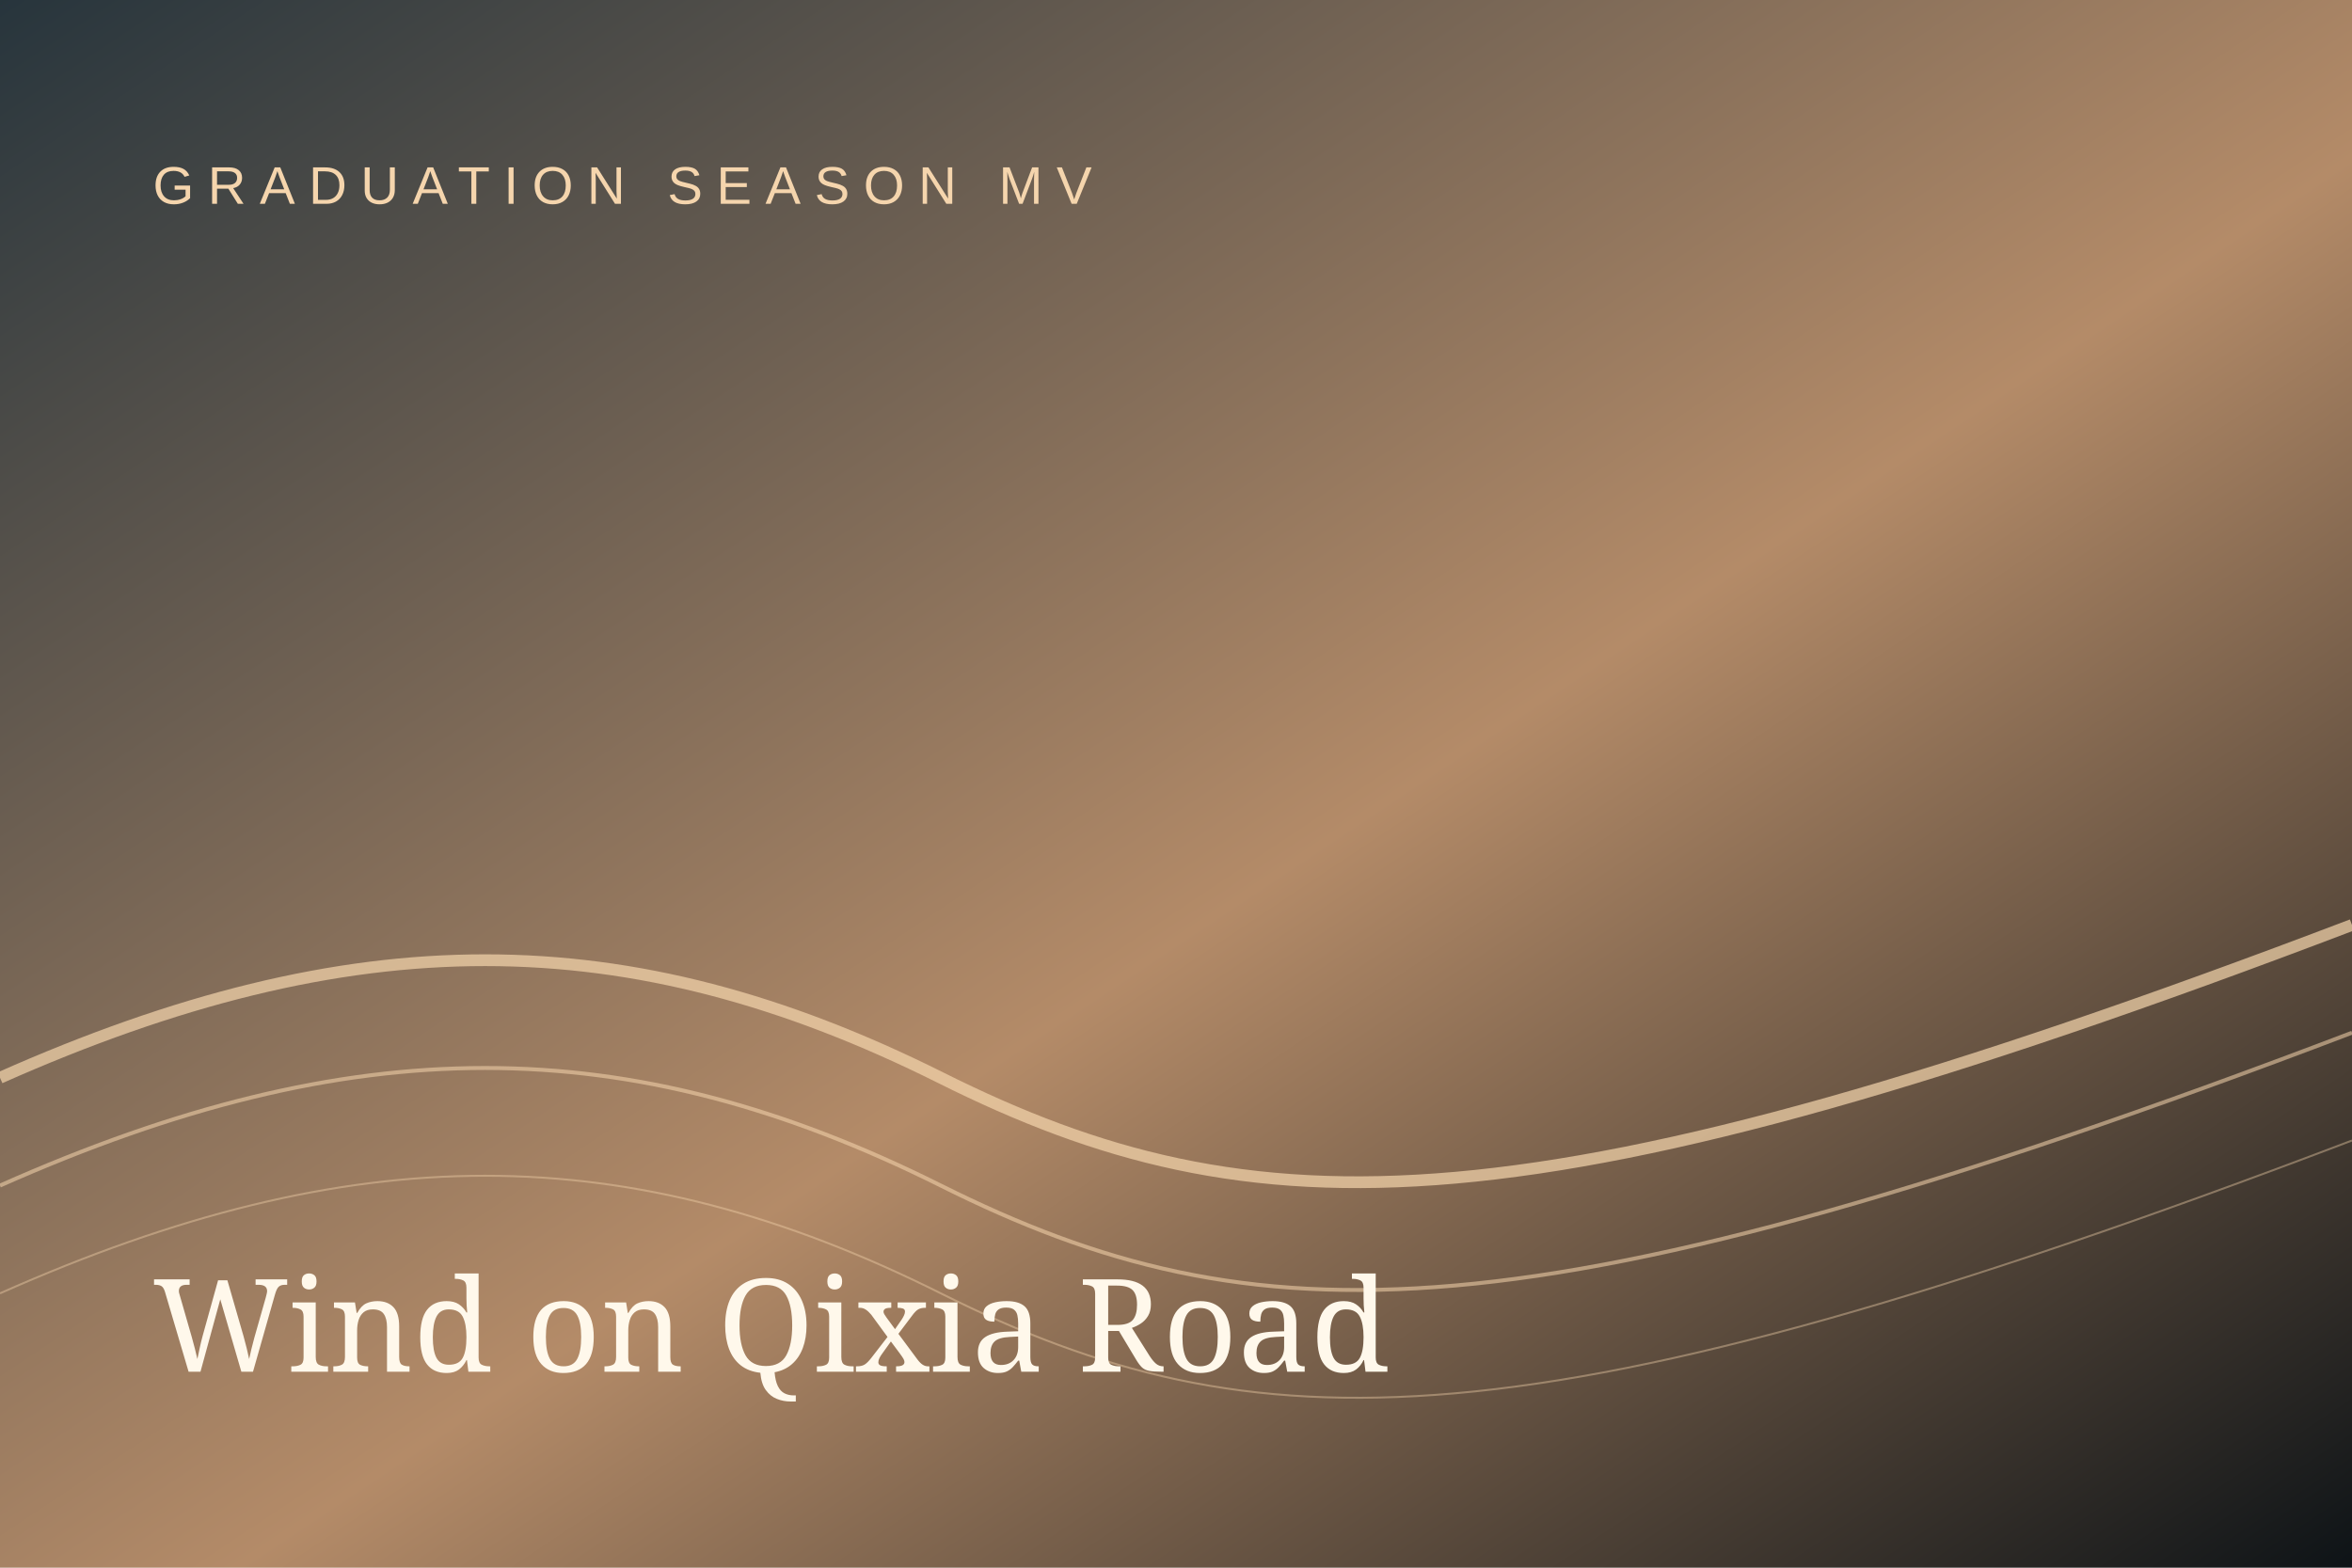
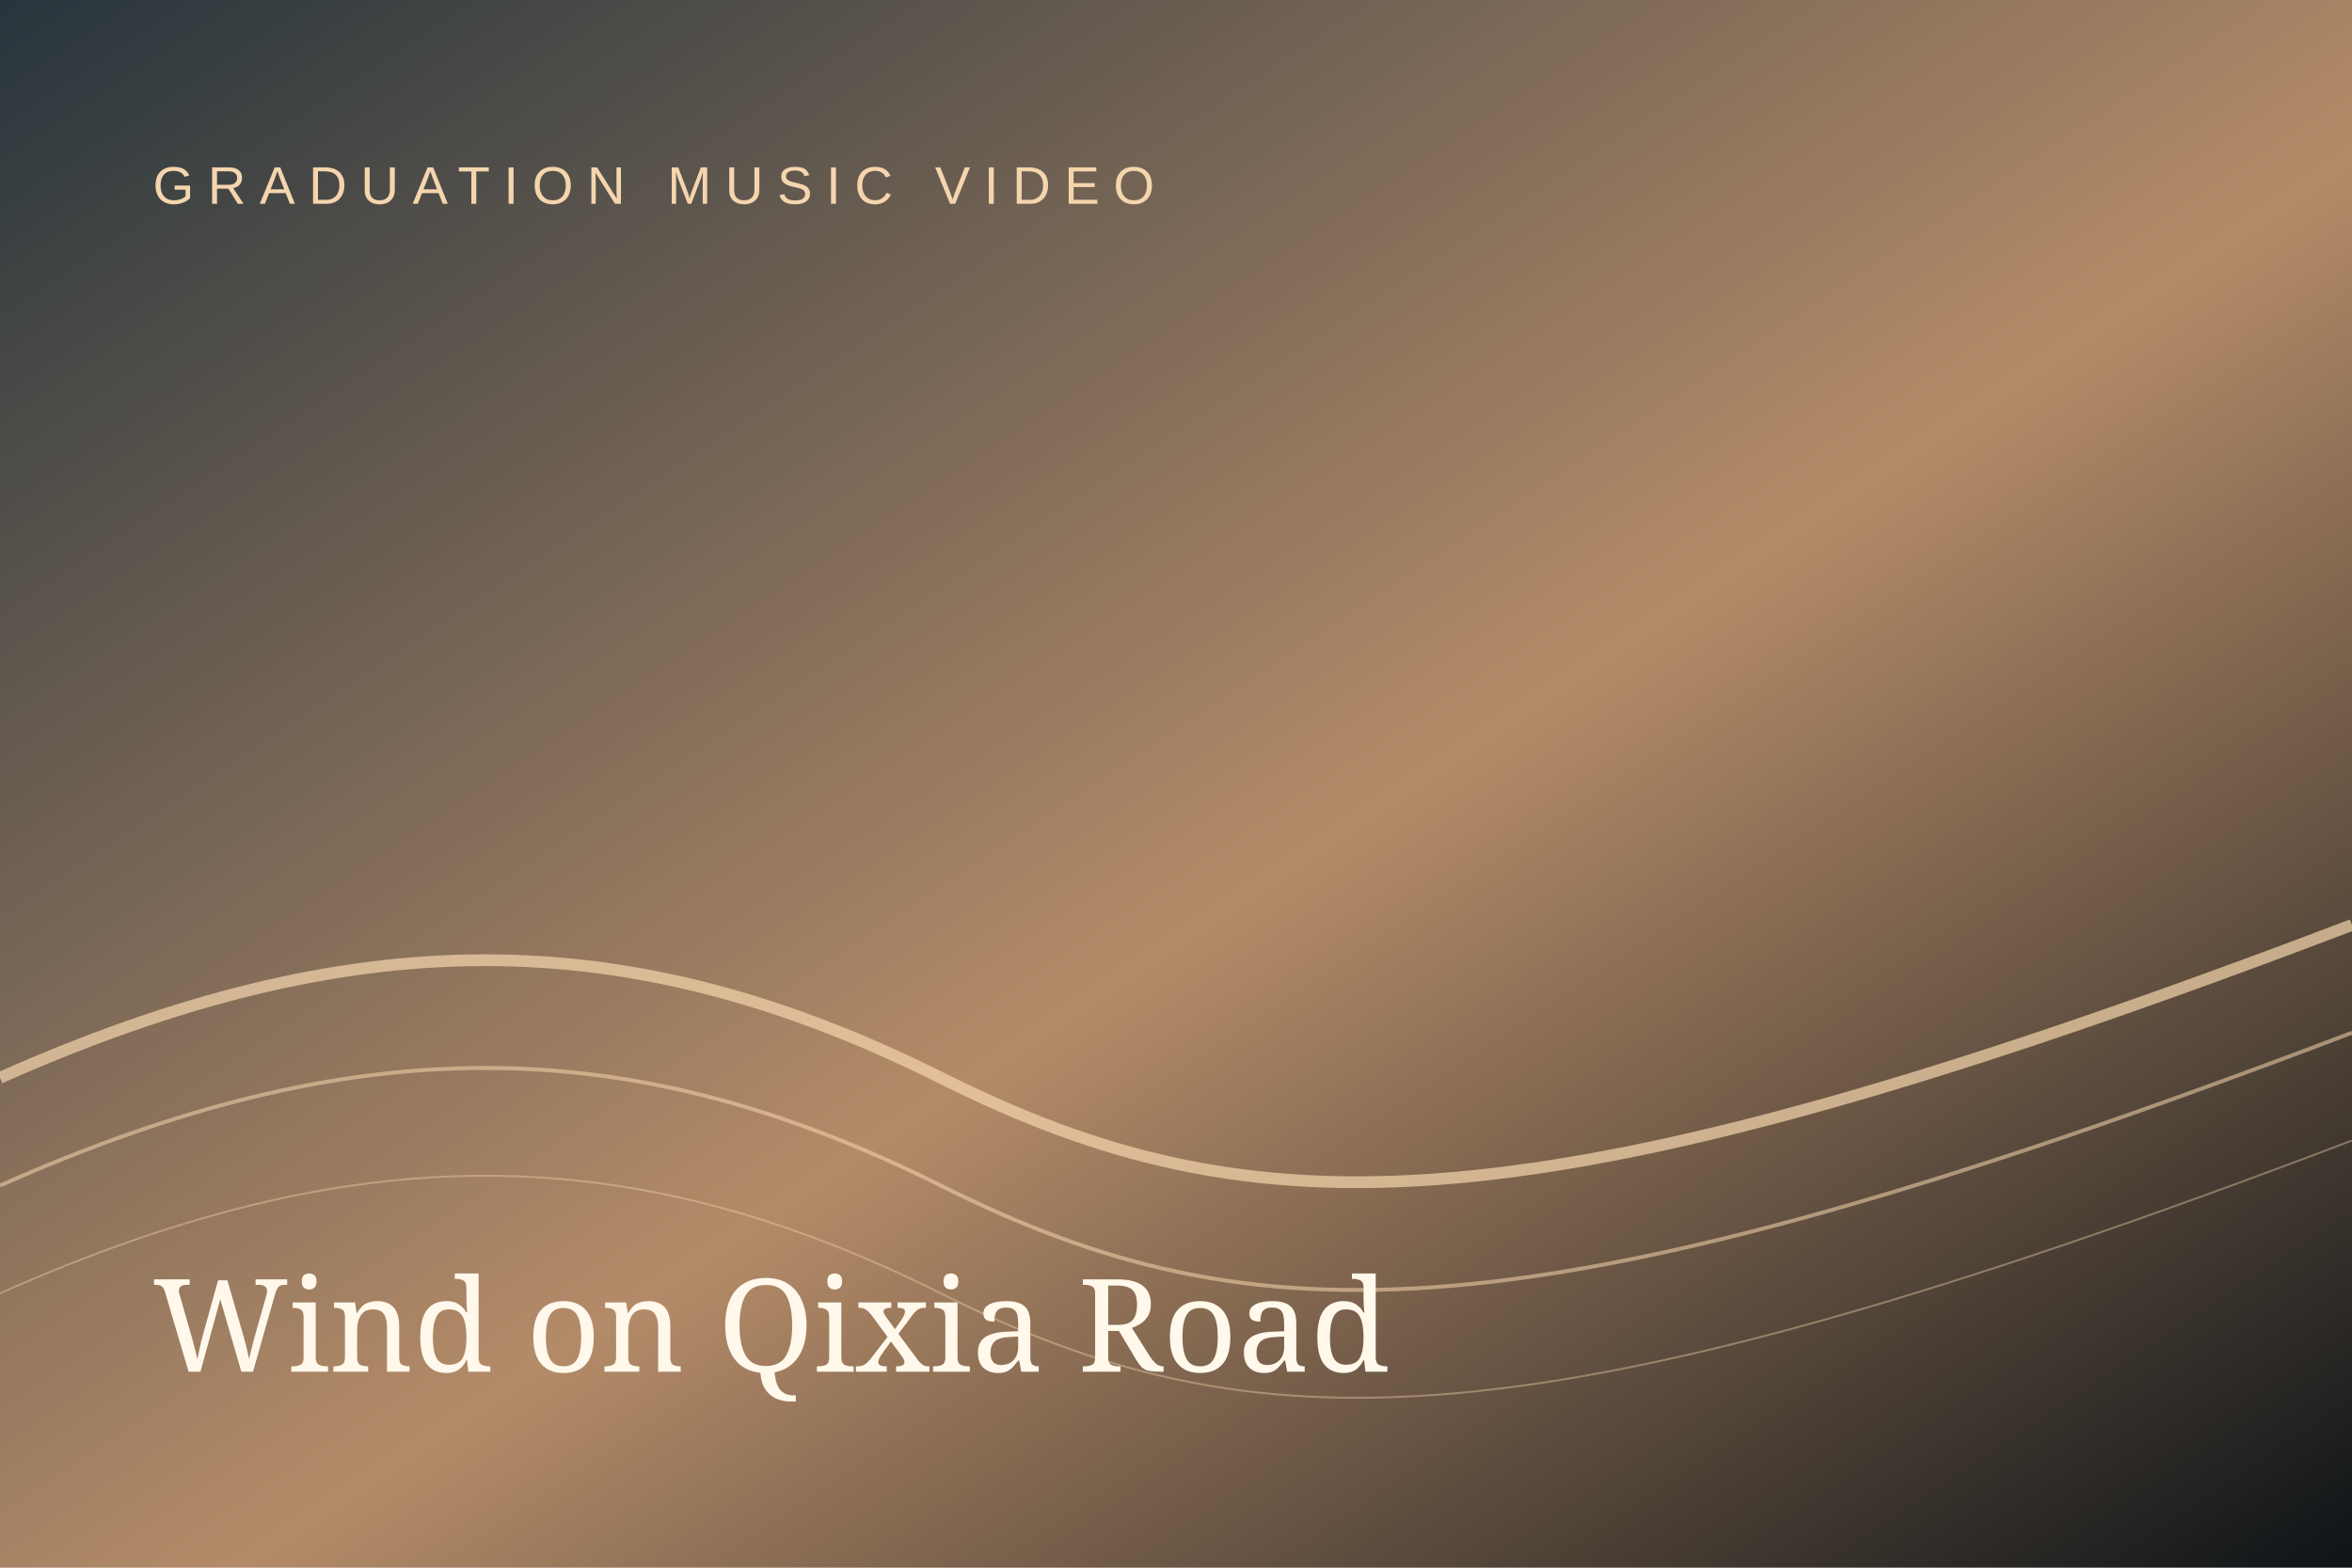
<svg xmlns="http://www.w3.org/2000/svg" viewBox="0 0 1200 800" role="img" aria-labelledby="title desc">
  <defs>
    <linearGradient id="bg" x1="0" x2="1" y1="0" y2="1">
      <stop offset="0" stop-color="#26343c" />
      <stop offset=".55" stop-color="#b48b68" />
      <stop offset="1" stop-color="#0c1216" />
    </linearGradient>
  </defs>
  <rect width="1200" height="800" fill="url(#bg)" />
  <path d="M0 550c180-80 320-80 480 0s300 82 720-78" fill="none" stroke="#f5d5ad" stroke-width="6" opacity=".7" />
  <path d="M0 605c180-80 320-80 480 0s300 82 720-78" fill="none" stroke="#f5d5ad" stroke-width="2" opacity=".55" />
  <path d="M0 660c180-80 320-80 480 0s300 82 720-78" fill="none" stroke="#f5d5ad" stroke-width="1" opacity=".4" />
-   <text x="78" y="104" fill="#f5d5ad" font-family="Arial, sans-serif" font-size="27" letter-spacing="7">GRADUATION SEASON MV</text>
+   <text x="78" y="104" fill="#f5d5ad" font-family="Arial, sans-serif" font-size="27" letter-spacing="7">GRADUATION MUSIC VIDEO</text>
  <text x="78" y="700" fill="#fff8eb" font-family="Georgia, serif" font-size="66">Wind on Qixia Road</text>
</svg>
